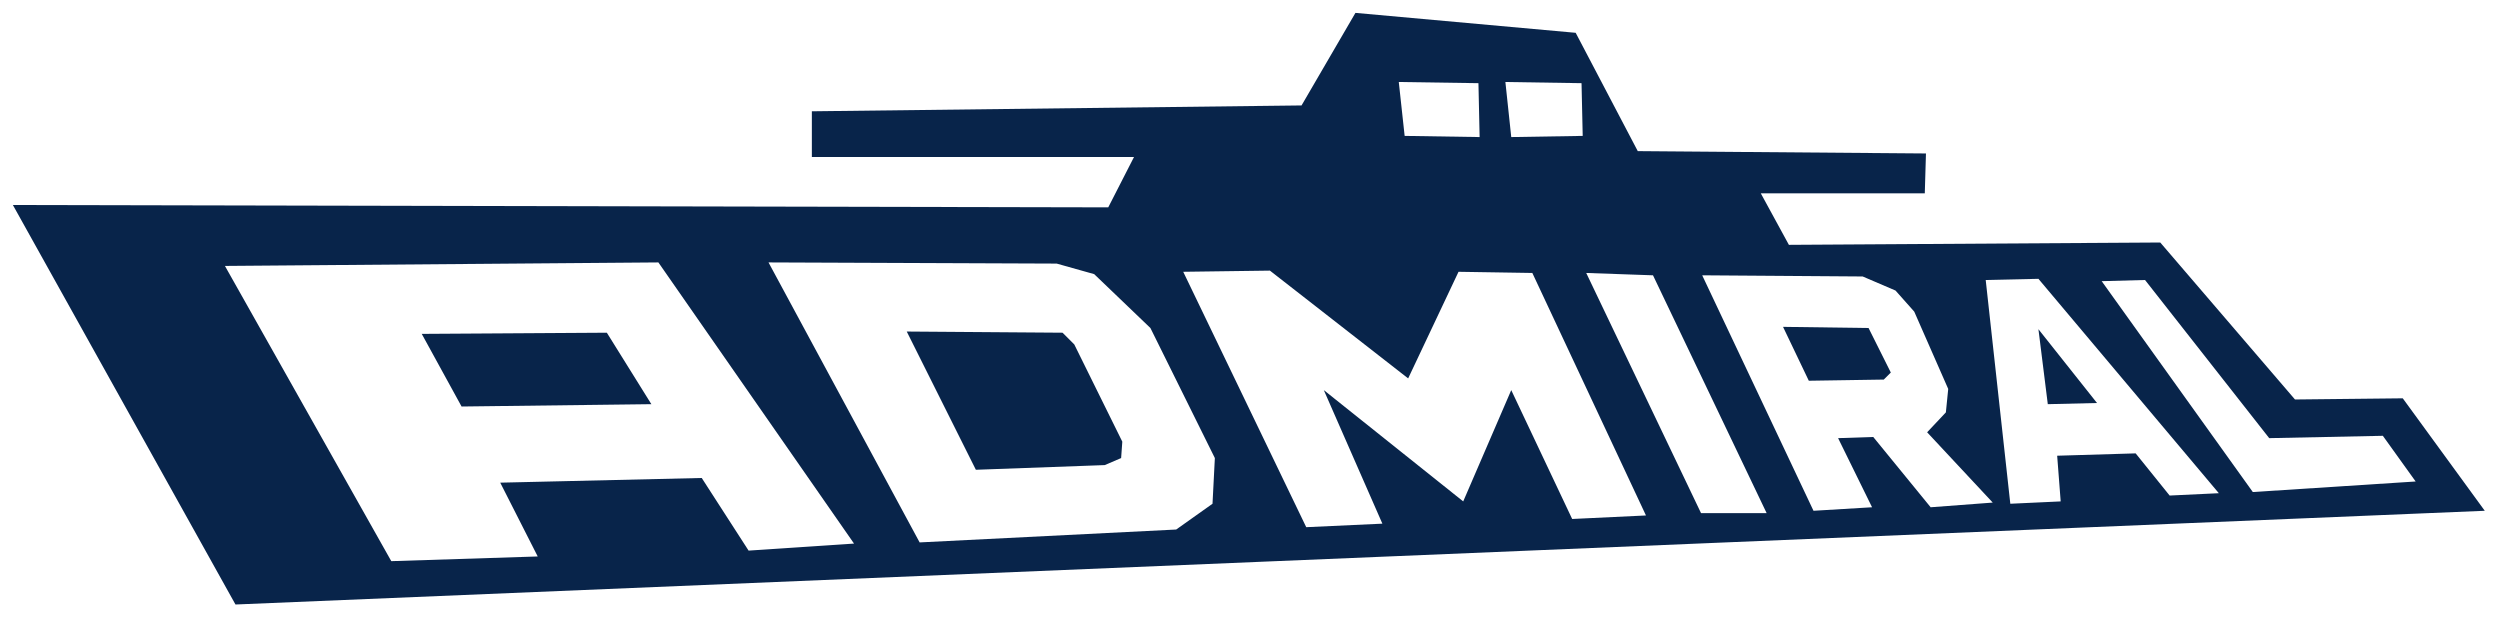
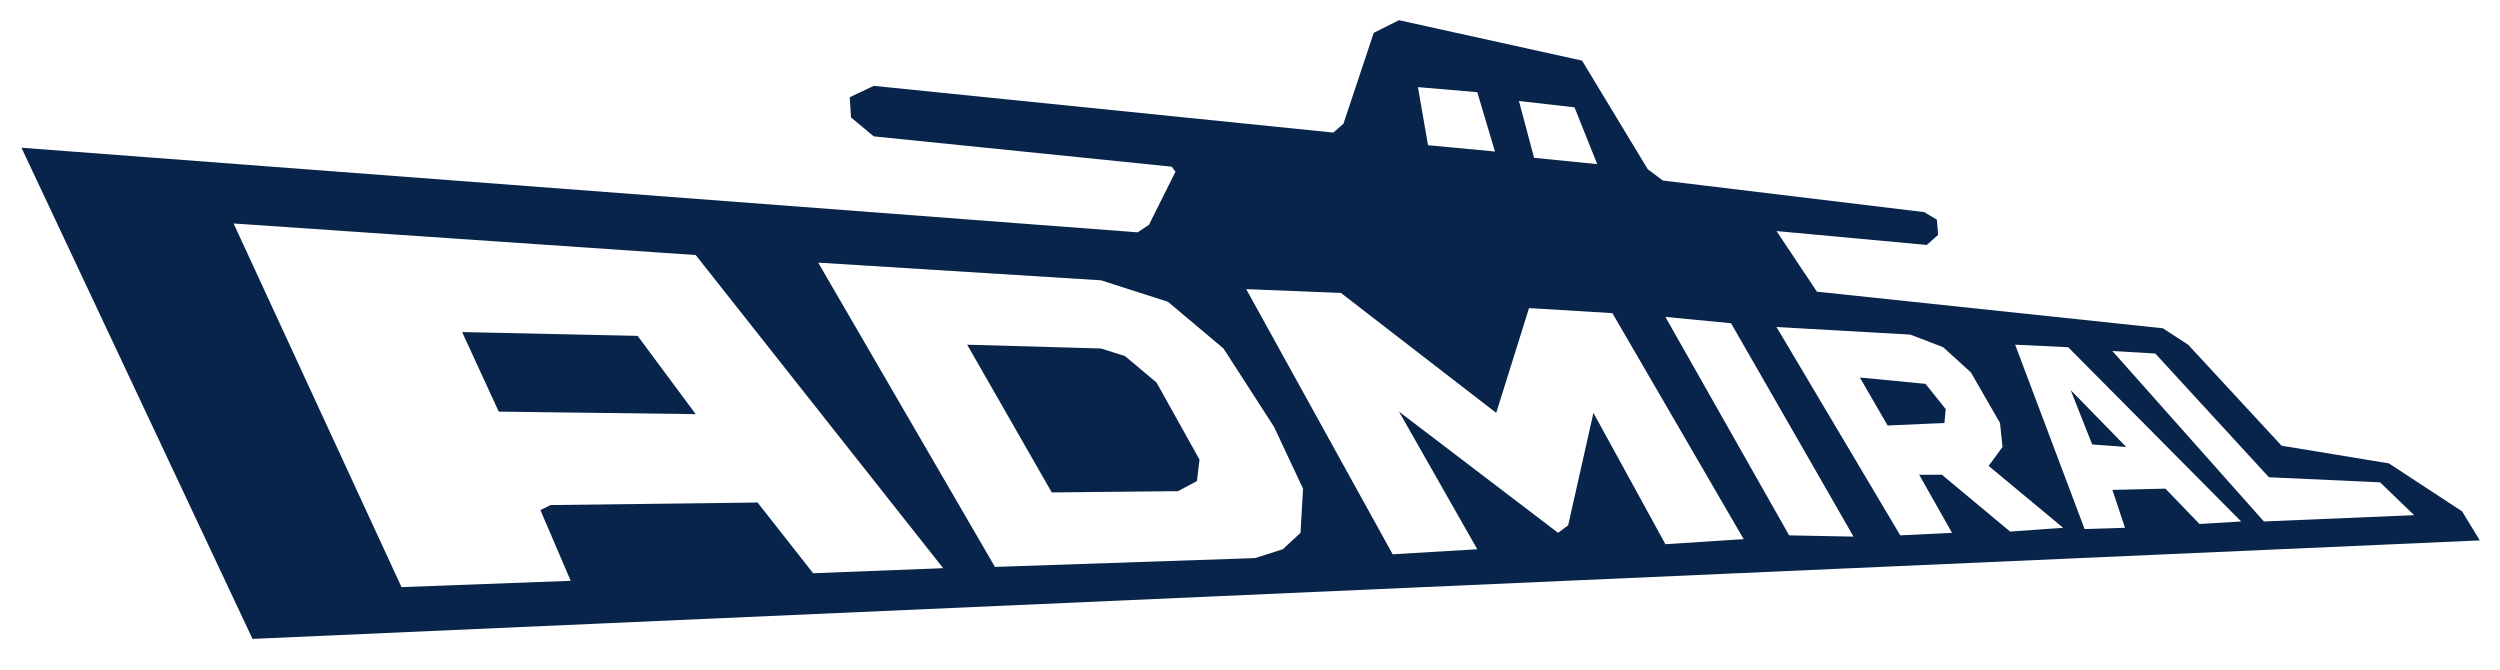
- <svg xmlns="http://www.w3.org/2000/svg" viewBox="16 108 2134 536" role="img" aria-labelledby="admiral-title">
-   <path fill="#08244a" fill-rule="evenodd" d="M2137,544 L2067,448 L1975,449 L1860,315 L1543,317 L1519,273 L1659,273 L1660,239 L1414,237 L1361,136 L1173,119 L1127,198 L709,203 L709,242 L984,242 L962,285 L27,283 L217,624Z M1810,348 L1847,347 L1953,482 L2050,480 L2078,519 L1939,528Z M1711,347 L1756,346 L1910,529 L1868,531 L1839,495 L1772,497 L1775,536 L1732,538Z M1756,389 L1764,453 L1806,452Z M1469,343 L1606,344 L1634,356 L1650,374 L1679,440 L1677,460 L1661,477 L1717,537 L1664,541 L1615,481 L1585,482 L1614,541 L1564,544Z M1538,387 L1560,433 L1624,432 L1630,426 L1611,388Z M1370,341 L1427,343 L1524,546 L1468,546Z M1026,340 L1100,339 L1218,431 L1261,340 L1324,341 L1421,548 L1358,551 L1306,441 L1265,536 L1146,441 L1196,555 L1131,558Z M208,335 L578,332 L745,572 L655,578 L615,516 L443,520 L475,583 L350,587Z M376,393 L410,455 L572,453 L534,392Z M672,332 L918,333 L950,342 L998,388 L1053,499 L1051,538 L1020,560 L801,571Z M790,391 L849,509 L959,505 L973,499 L974,485 L933,402 L923,392Z M1301,178 L1366,179 L1367,224 L1306,225Z M1210,178 L1278,179 L1279,225 L1215,224Z" />
+ <svg xmlns="http://www.w3.org/2000/svg" viewBox="36 76 1980 530" role="img" aria-label="ADMIRAL logo">
+   <path fill="#08244a" fill-rule="evenodd" d="M2000,504 1986,481 1928,443 1843,429 1769,349 1749,336 1475,307 1443,259 1562,270 1571,262 1570,250 1560,244 1353,219 1341,210 1289,124 1144,92 1124,102 1100,174 1092,181 728,144 709,153 710,169 728,184 964,208 967,212 946,254 937,260 53,193 236,582Z M1709,354 1743,356 1833,454 1921,458 1948,484 1829,489Z M1632,349 1674,351 1811,489 1778,491 1751,463 1709,464 1719,494 1687,495Z M1676,385 1693,428 1720,430Z M1443,335 1549,341 1575,351 1597,371 1620,411 1622,430 1611,445 1670,494 1628,497 1574,452 1556,452 1582,498 1541,500Z M1509,375 1531,413 1576,411 1577,400 1561,380Z M1355,327 1407,332 1504,501 1453,500Z M1023,305 1098,308 1221,403 1247,320 1313,324 1417,503 1355,507 1298,403 1278,492 1270,498 1144,402 1206,511 1139,515Z M684,284 908,298 961,315 1005,352 1045,414 1068,463 1066,498 1052,511 1030,518 824,525Z M802,349 869,466 969,465 984,457 986,440 952,379 927,358 908,352Z M221,253 587,278 783,526 680,530 636,474 472,476 464,480 488,536 354,541Z M402,339 431,402 587,404 541,342Z M1239,156 1283,161 1301,206 1251,201Z M1159,145 1206,149 1220,196 1167,191Z" />
</svg>
